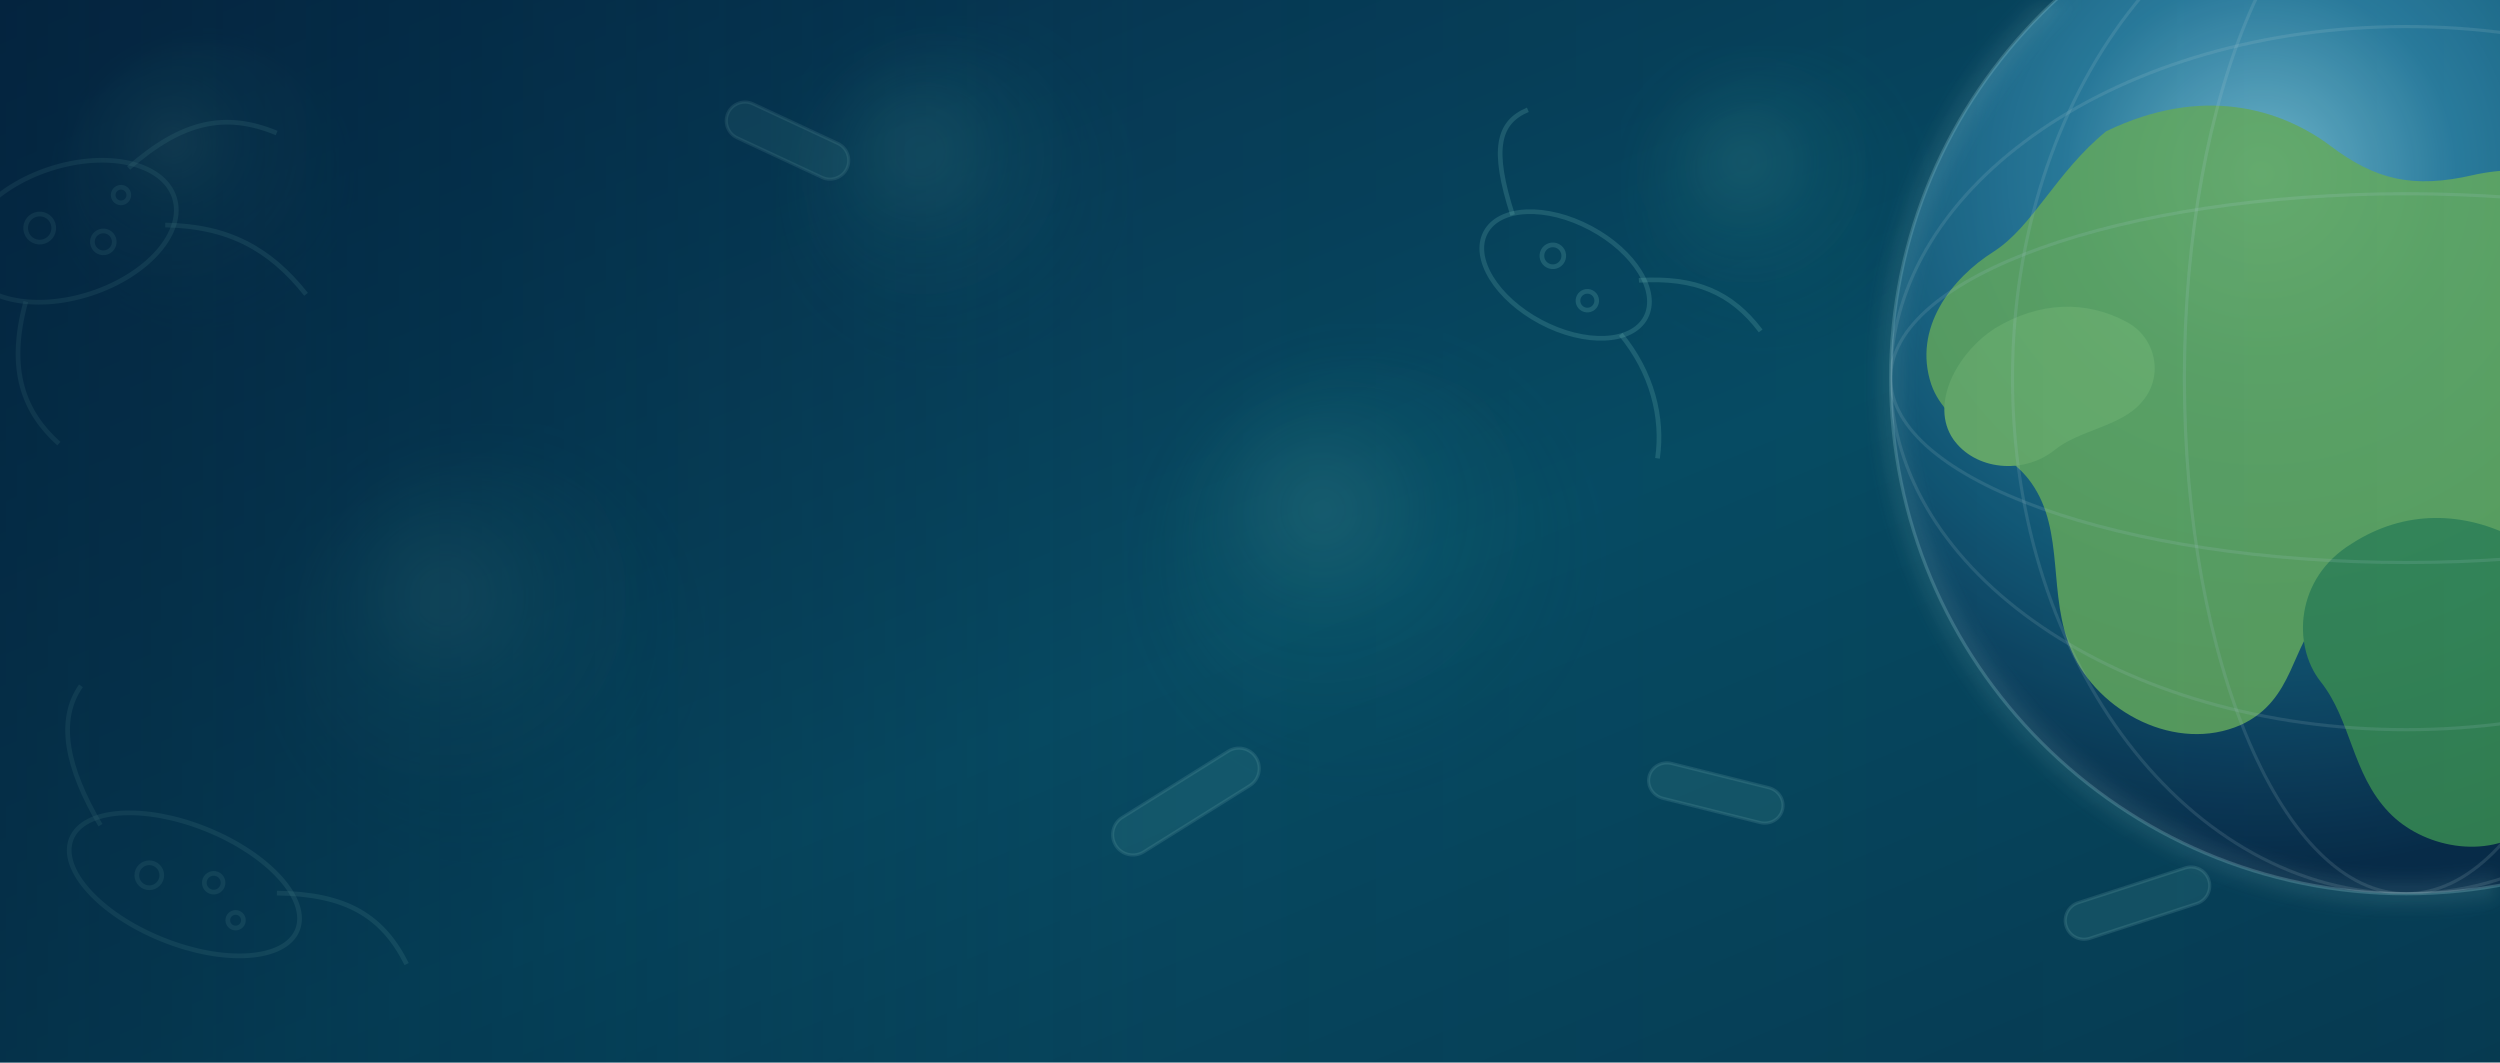
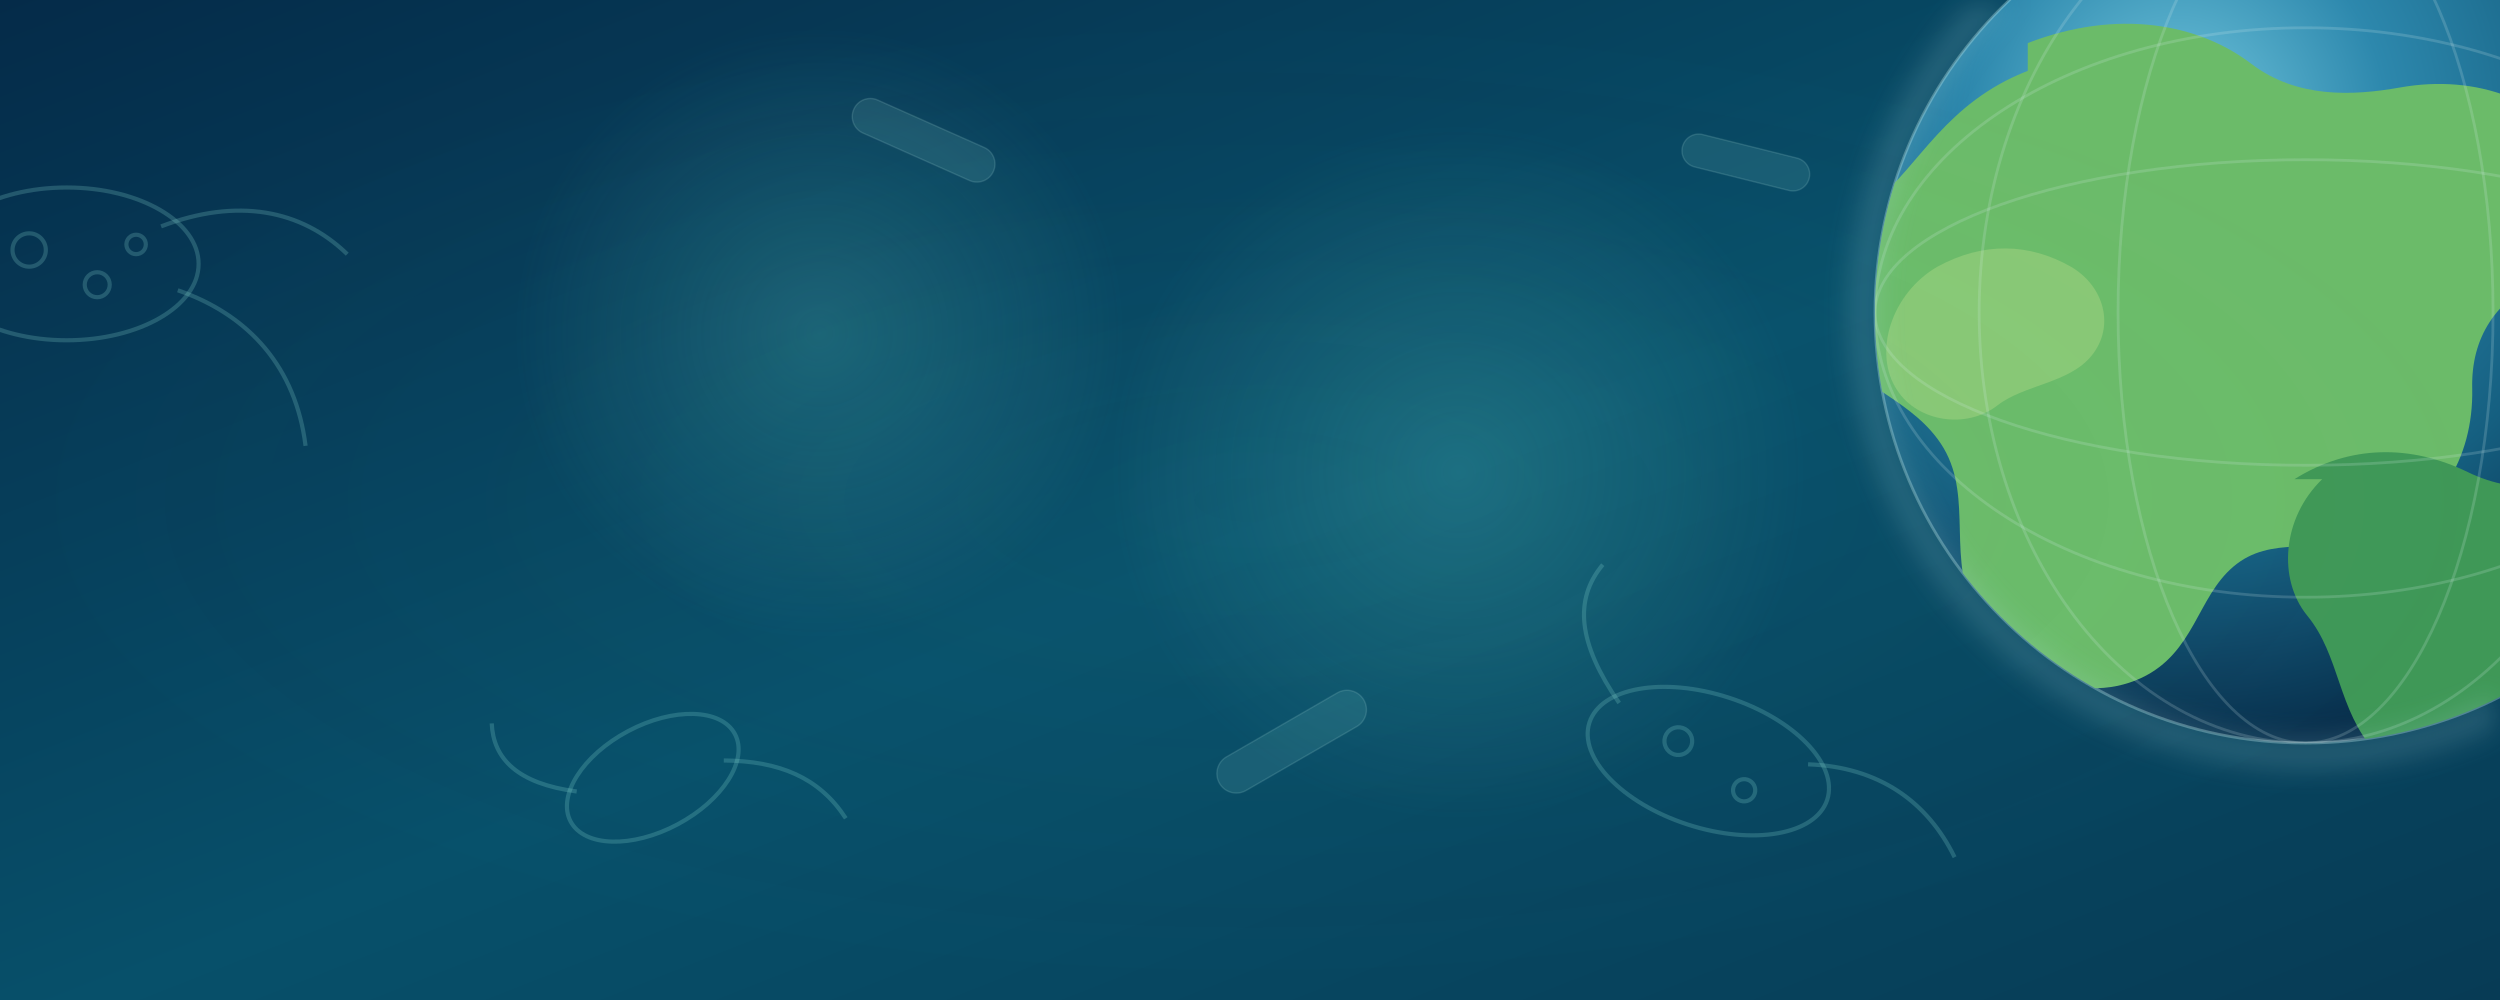
- <svg xmlns="http://www.w3.org/2000/svg" viewBox="0 0 1600 680" role="img" aria-label="Stylised scientific background with microbes and Earth">
+ <svg xmlns="http://www.w3.org/2000/svg" viewBox="0 0 1800 720" preserveAspectRatio="xMidYMid slice">
  <defs>
    <linearGradient id="bg" x1="0" y1="0" x2="1" y2="1">
-       <stop offset="0" stop-color="#062c4b" />
-       <stop offset="0.55" stop-color="#07526a" />
-       <stop offset="1" stop-color="#073d55" />
+       <stop offset="0" stop-color="#052b49" />
+       <stop offset=".52" stop-color="#07506a" />
+       <stop offset="1" stop-color="#073b55" />
    </linearGradient>
-     <linearGradient id="shade" x1="0" y1="0" x2="1" y2="0">
-       <stop offset="0" stop-color="#031f37" stop-opacity="0.62" />
-       <stop offset="0.46" stop-color="#03283f" stop-opacity="0.18" />
-       <stop offset="1" stop-color="#021a2c" stop-opacity="0.10" />
-     </linearGradient>
-     <radialGradient id="earth" cx="36%" cy="30%" r="68%">
-       <stop offset="0" stop-color="#7ac7dd" />
-       <stop offset="0.28" stop-color="#2e85a8" />
-       <stop offset="0.62" stop-color="#145f7e" />
-       <stop offset="1" stop-color="#082d4b" />
+     <radialGradient id="glow" cx="50%" cy="50%" r="50%">
+       <stop offset="0" stop-color="#5ac6bf" stop-opacity=".24" />
+       <stop offset="1" stop-color="#5ac6bf" stop-opacity="0" />
    </radialGradient>
-     <radialGradient id="cell" cx="38%" cy="35%" r="68%">
-       <stop offset="0" stop-color="#84dccd" stop-opacity="0.62" />
-       <stop offset="0.38" stop-color="#2fa89f" stop-opacity="0.30" />
-       <stop offset="1" stop-color="#0b5365" stop-opacity="0.04" />
+     <radialGradient id="ocean" cx="35%" cy="28%" r="72%">
+       <stop offset="0" stop-color="#73c8df" />
+       <stop offset=".34" stop-color="#2d88ad" />
+       <stop offset=".7" stop-color="#155f80" />
+       <stop offset="1" stop-color="#082f4c" />
    </radialGradient>
-     <filter id="blur18">
-       <feGaussianBlur stdDeviation="18" />
+     <filter id="blur">
+       <feGaussianBlur stdDeviation="10" />
    </filter>
-     <filter id="blur6">
-       <feGaussianBlur stdDeviation="6" />
-     </filter>
-     <clipPath id="earthClip">
-       <circle cx="1540" cy="242" r="330" />
+     <clipPath id="earth">
+       <circle cx="1660" cy="225" r="310" />
    </clipPath>
  </defs>
-   <rect width="1600" height="680" fill="url(#bg)" />
-   <g opacity="0.34">
-     <circle cx="132" cy="118" r="90" fill="url(#cell)" filter="url(#blur6)" />
-     <circle cx="314" cy="418" r="122" fill="url(#cell)" filter="url(#blur18)" />
-     <circle cx="612" cy="126" r="96" fill="url(#cell)" filter="url(#blur18)" />
-     <circle cx="878" cy="366" r="132" fill="url(#cell)" filter="url(#blur18)" />
-     <circle cx="1136" cy="128" r="82" fill="url(#cell)" filter="url(#blur18)" />
-   </g>
-   <g fill="none" stroke="#8ce3d7" stroke-opacity="0.20" stroke-width="3">
-     <g transform="translate(45 148) rotate(-18)">
-       <ellipse cx="0" cy="0" rx="70" ry="42" />
-       <path d="M-62 -18c-32-34-38-58-25-72M-69 8c-43 4-73 20-88 48M-41 34c-25 38-23 67-8 93M48 -27c42-18 70-15 97 8M59 15c38 13 59 35 72 70" />
-       <circle cx="-18" cy="-8" r="9" />
-       <circle cx="18" cy="13" r="7" />
-       <circle cx="38" cy="-12" r="5" />
+   <rect width="1800" height="720" fill="url(#bg)" />
+   <circle cx="590" cy="240" r="220" fill="url(#glow)" />
+   <circle cx="1050" cy="340" r="250" fill="url(#glow)" />
+   <g fill="none" stroke="#8edfd5" stroke-opacity=".22" stroke-width="3">
+     <g transform="translate(48 190)">
+       <ellipse rx="95" ry="55" />
+       <path d="M-75-25c-50-35-61-78-45-105M-88 0c-62 1-106 32-126 79M-53 45c-28 50-29 93-9 129M68-27c55-21 101-12 134 20M80 19c52 18 85 56 92 112" />
+       <circle cx="-27" cy="-10" r="12" />
+       <circle cx="22" cy="15" r="9" />
+       <circle cx="50" cy="-14" r="7" />
    </g>
-     <g transform="translate(1002 176) rotate(28)">
-       <ellipse cx="0" cy="0" rx="58" ry="34" />
-       <path d="M-48 -18c-32-31-36-48-23-64M43 -19c31-19 56-21 84-8M49 17c29 12 49 34 58 59" />
-       <circle cx="-13" cy="-7" r="7" />
-       <circle cx="20" cy="8" r="6" />
+     <g transform="translate(1230 548) rotate(18)">
+       <ellipse rx="90" ry="48" />
+       <path d="M-74-20c-42-32-54-61-42-91M69-20c49-14 90-1 121 31" />
+       <circle cx="-25" cy="-7" r="10" />
+       <circle cx="31" cy="12" r="8" />
    </g>
-     <g transform="translate(118 566) rotate(22)">
-       <ellipse cx="0" cy="0" rx="78" ry="38" />
-       <path d="M-64 -15c-34-26-51-52-45-78M57 -17c41-16 68-12 94 11" />
-       <circle cx="-23" cy="3" r="8" />
-       <circle cx="17" cy="-8" r="6" />
-       <circle cx="39" cy="9" r="5" />
+     <g transform="translate(470 560) rotate(-28)">
+       <ellipse rx="67" ry="38" />
+       <path d="M-53-17c-35-25-42-49-31-72M51 13c35 19 55 43 58 78" />
    </g>
  </g>
-   <g fill="#82d9cd" fill-opacity="0.13" stroke="#b2f0e5" stroke-opacity="0.14" stroke-width="2">
-     <rect x="462" y="78" width="84" height="24" rx="12" transform="rotate(25 504 90)" />
-     <rect x="706" y="500" width="106" height="26" rx="13" transform="rotate(-32 759 513)" />
-     <rect x="1054" y="496" width="88" height="23" rx="12" transform="rotate(14 1098 508)" />
-     <rect x="1320" y="566" width="96" height="24" rx="12" transform="rotate(-18 1368 578)" />
+   <g fill="#9ce5db" fill-opacity=".12" stroke="#c4f3ed" stroke-opacity=".15">
+     <rect x="610" y="88" width="110" height="26" rx="13" transform="rotate(24 665 101)" />
+     <rect x="870" y="520" width="120" height="28" rx="14" transform="rotate(-30 930 534)" />
+     <rect x="1210" y="105" width="94" height="24" rx="12" transform="rotate(14 1257 117)" />
  </g>
-   <circle cx="1540" cy="242" r="330" fill="url(#earth)" stroke="#9bd7df" stroke-opacity="0.28" stroke-width="2" />
-   <g clip-path="url(#earthClip)" opacity="0.84">
-     <path d="M1348 84c62-30 112-14 143 9 29 22 53 28 92 19 35-8 83-1 112 25 24 22 17 54-7 70-29 18-43 39-46 73-4 43-25 83-69 95-35 10-65-2-86 18-21 19-18 55-53 71-41 18-91-8-108-47-16-36-4-77-26-108-16-23-54-34-64-63-12-36 13-68 40-85 25-16 40-51 72-77z" fill="#6fba63" />
-     <path d="M1505 348c34-22 72-21 106-3 28 14 56 12 82 3 44-16 70 14 62 50-6 29-39 42-59 58-31 24-47 52-77 74-28 21-69 12-90-10-24-25-24-59-44-84-18-23-16-66 20-88z" fill="#3f9857" />
-     <path d="M1277 210c28-17 58-18 84-4 19 10 24 35 10 51-13 16-40 18-56 31-20 16-51 13-65-7-15-22 2-55 27-71z" fill="#80c86d" />
-     <g fill="none" stroke="#d4edf0" stroke-opacity="0.16" stroke-width="2">
-       <ellipse cx="1540" cy="242" rx="252" ry="330" />
-       <ellipse cx="1540" cy="242" rx="142" ry="330" />
-       <ellipse cx="1540" cy="242" rx="330" ry="118" />
-       <ellipse cx="1540" cy="242" rx="330" ry="225" />
+   <circle cx="1660" cy="225" r="310" fill="url(#ocean)" stroke="#bce8ed" stroke-opacity=".34" stroke-width="2" />
+   <g clip-path="url(#earth)">
+     <path d="M1460 31c65-25 123-14 161 15 33 25 73 23 107 17 56-10 106 10 133 50 22 33 5 70-30 87-34 16-52 43-51 80 1 50-25 94-73 108-39 11-72-3-99 20-26 22-28 62-66 80-47 22-103-7-122-51-18-42 2-85-25-121-23-31-62-39-78-71-18-36 3-76 34-101 31-25 50-70 109-93z" fill="#6bbb69" />
+     <path d="M1652 345c40-25 84-25 125-5 37 18 73 10 105 3 51-11 87 17 84 58-2 34-36 51-62 67-35 22-49 59-83 84-34 25-85 17-111-11-27-30-25-69-49-98-21-26-18-70 11-98z" fill="#3f9857" />
+     <path d="M1395 192c33-18 66-17 96 0 24 14 32 43 15 64-16 20-49 21-68 36-22 17-57 12-72-11-18-27-4-70 29-89z" fill="#89c875" />
+     <g fill="none" stroke="#d9f0f2" stroke-opacity=".18" stroke-width="2">
+       <ellipse cx="1660" cy="225" rx="235" ry="310" />
+       <ellipse cx="1660" cy="225" rx="135" ry="310" />
+       <ellipse cx="1660" cy="225" rx="310" ry="110" />
+       <ellipse cx="1660" cy="225" rx="310" ry="205" />
    </g>
  </g>
-   <circle cx="1540" cy="242" r="330" fill="none" stroke="#b2e6e7" stroke-opacity="0.18" stroke-width="10" filter="url(#blur6)" />
-   <rect width="1600" height="680" fill="url(#shade)" />
+   <circle cx="1660" cy="225" r="318" fill="none" stroke="#bce8ed" stroke-opacity=".22" stroke-width="16" filter="url(#blur)" />
+   <rect width="1800" height="720" fill="url(#glow)" opacity=".18" />
</svg>
